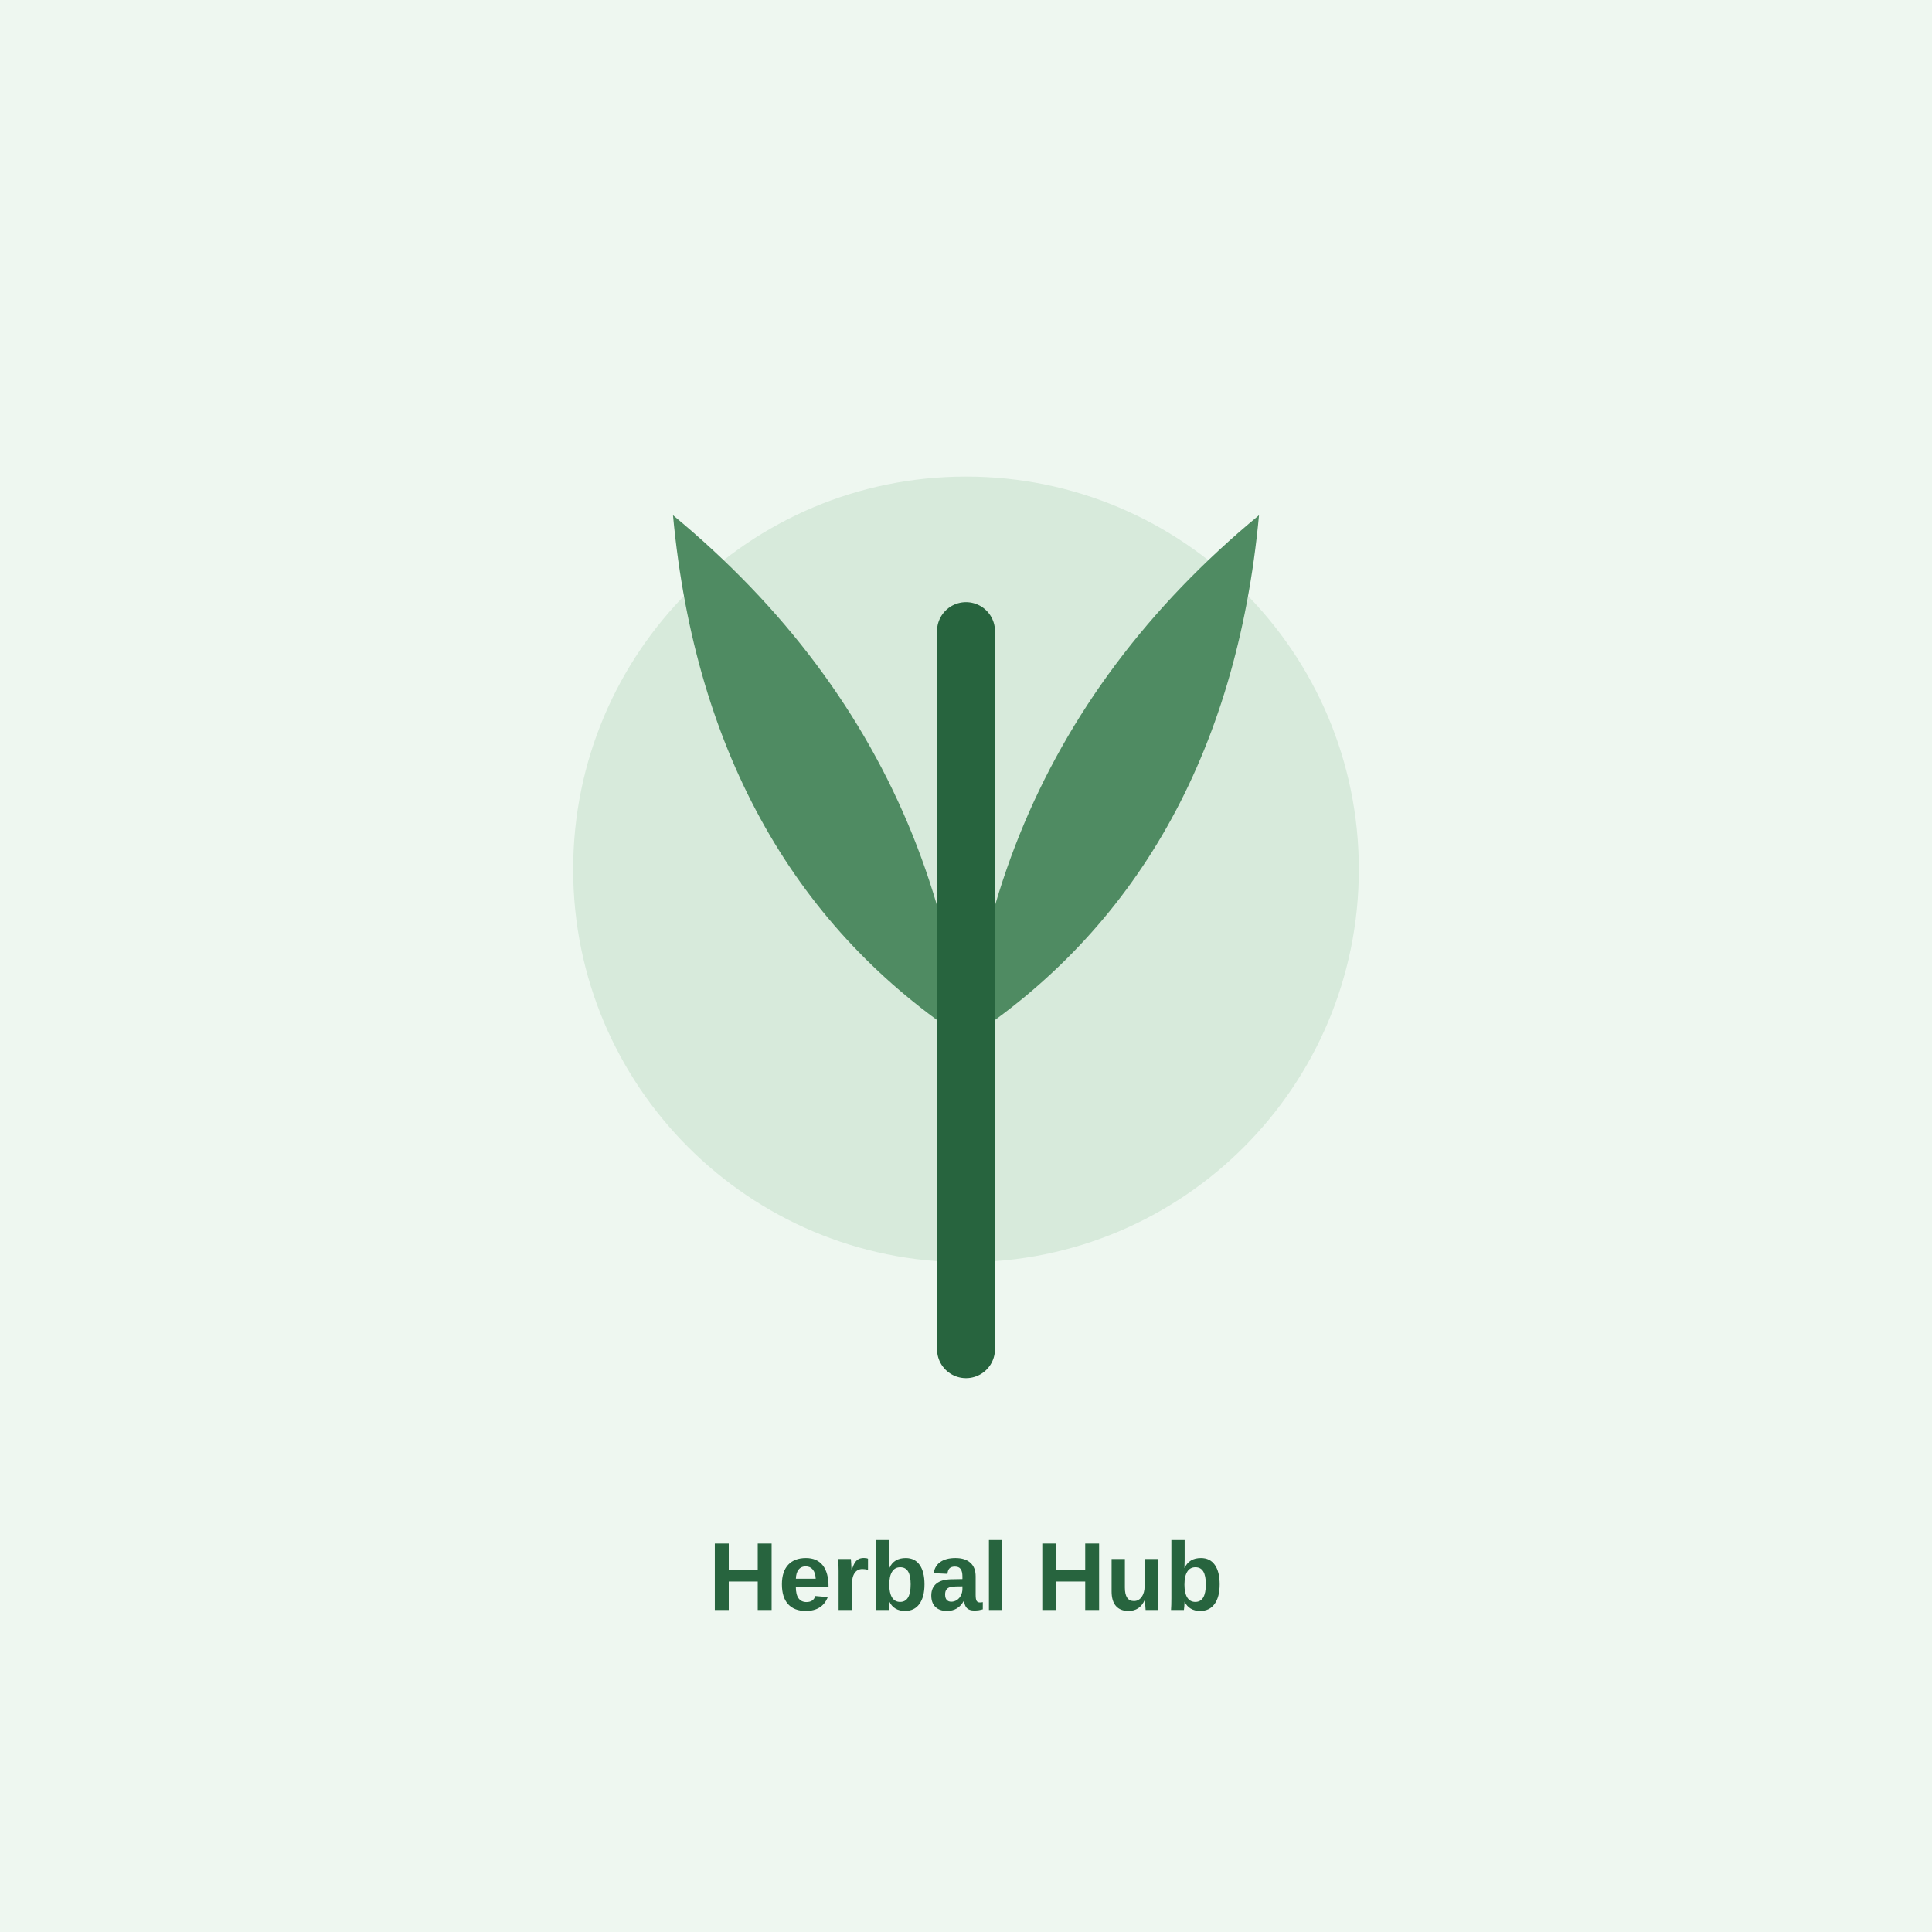
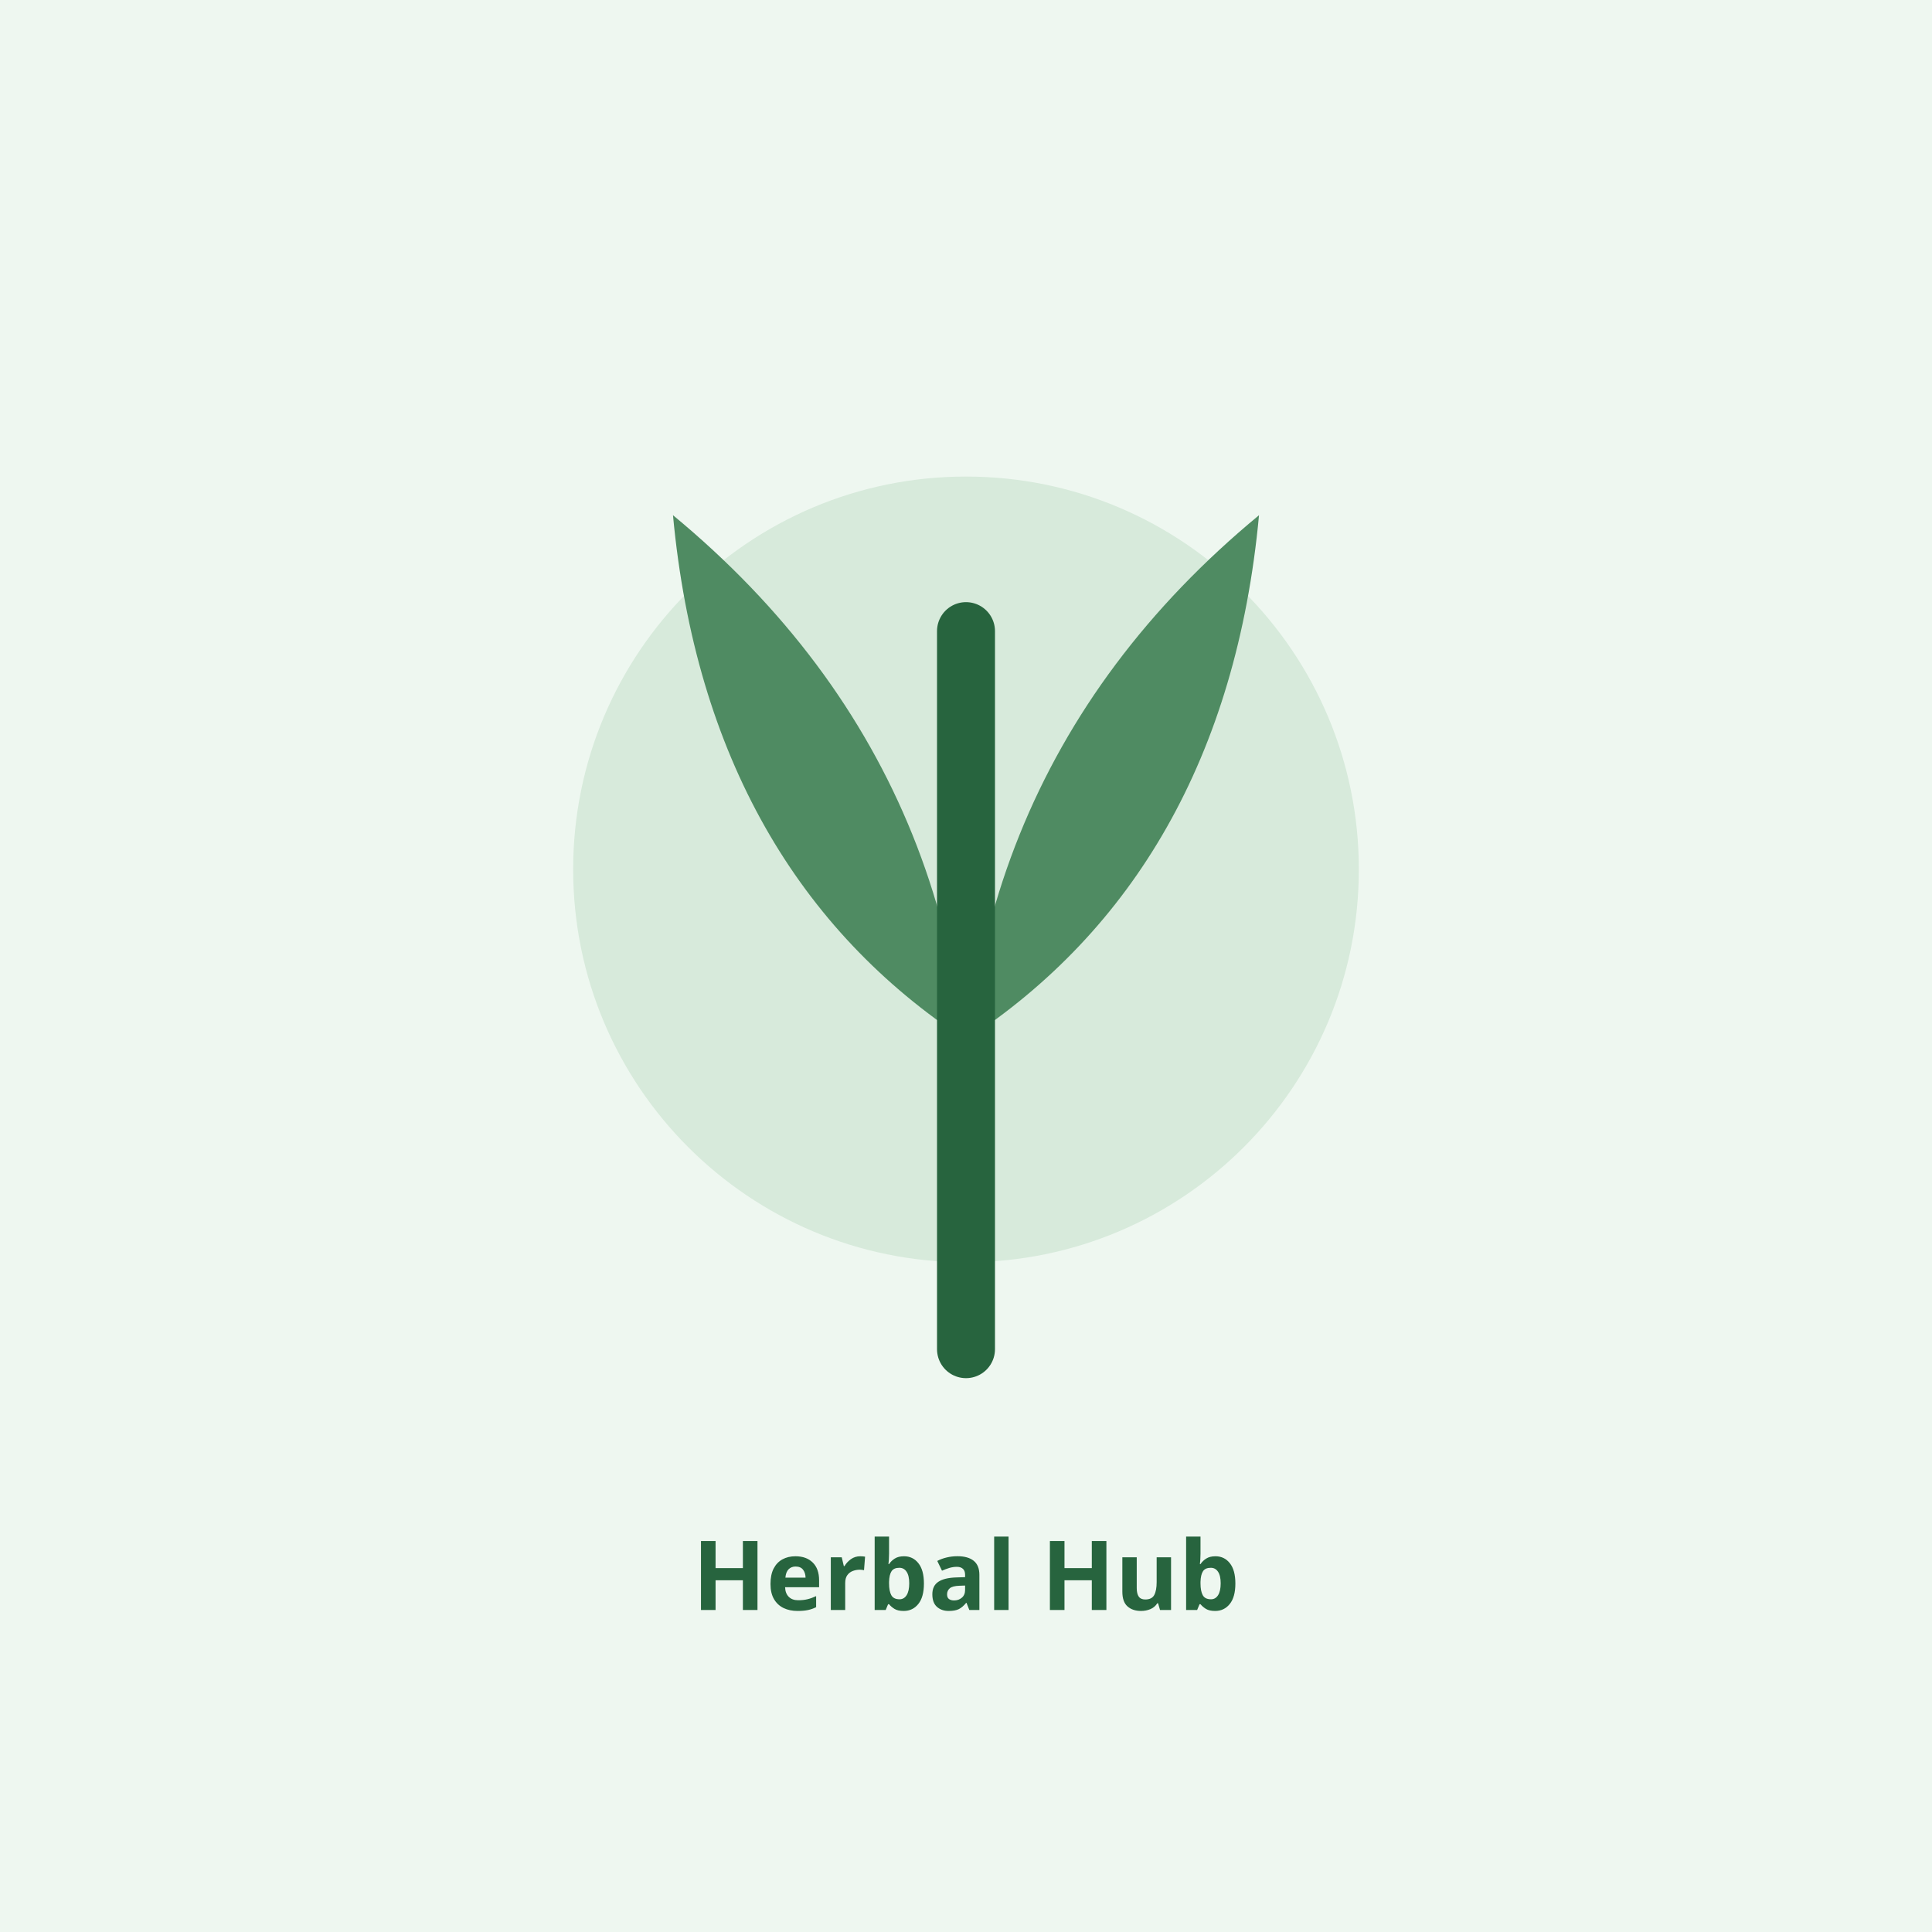
<svg xmlns="http://www.w3.org/2000/svg" width="600" height="600" viewBox="0 0 600 600" role="img" aria-labelledby="title">
  <rect width="600" height="600" fill="#eef7f0" />
  <circle cx="300" cy="270" r="122" fill="#d7eadb" />
  <path d="M300 384c-8-91 22-167 91-224-7 75-39 129-91 163-52-34-84-88-91-163 69 57 99 133 91 224Z" fill="#4f8b62" />
  <path d="M300 196v223" stroke="#27643e" stroke-width="18" stroke-linecap="round" />
-   <text x="300" y="500" text-anchor="middle" fill="#27643e" font-family="Arial, sans-serif" font-size="30" font-weight="700">Herbal Hub</text>
+   <text x="300" y="500" text-anchor="middle" fill="#27643e" font-family="Noto Sans Tamil, sans-serif" font-size="30" font-weight="700">Herbal Hub</text>
</svg>
